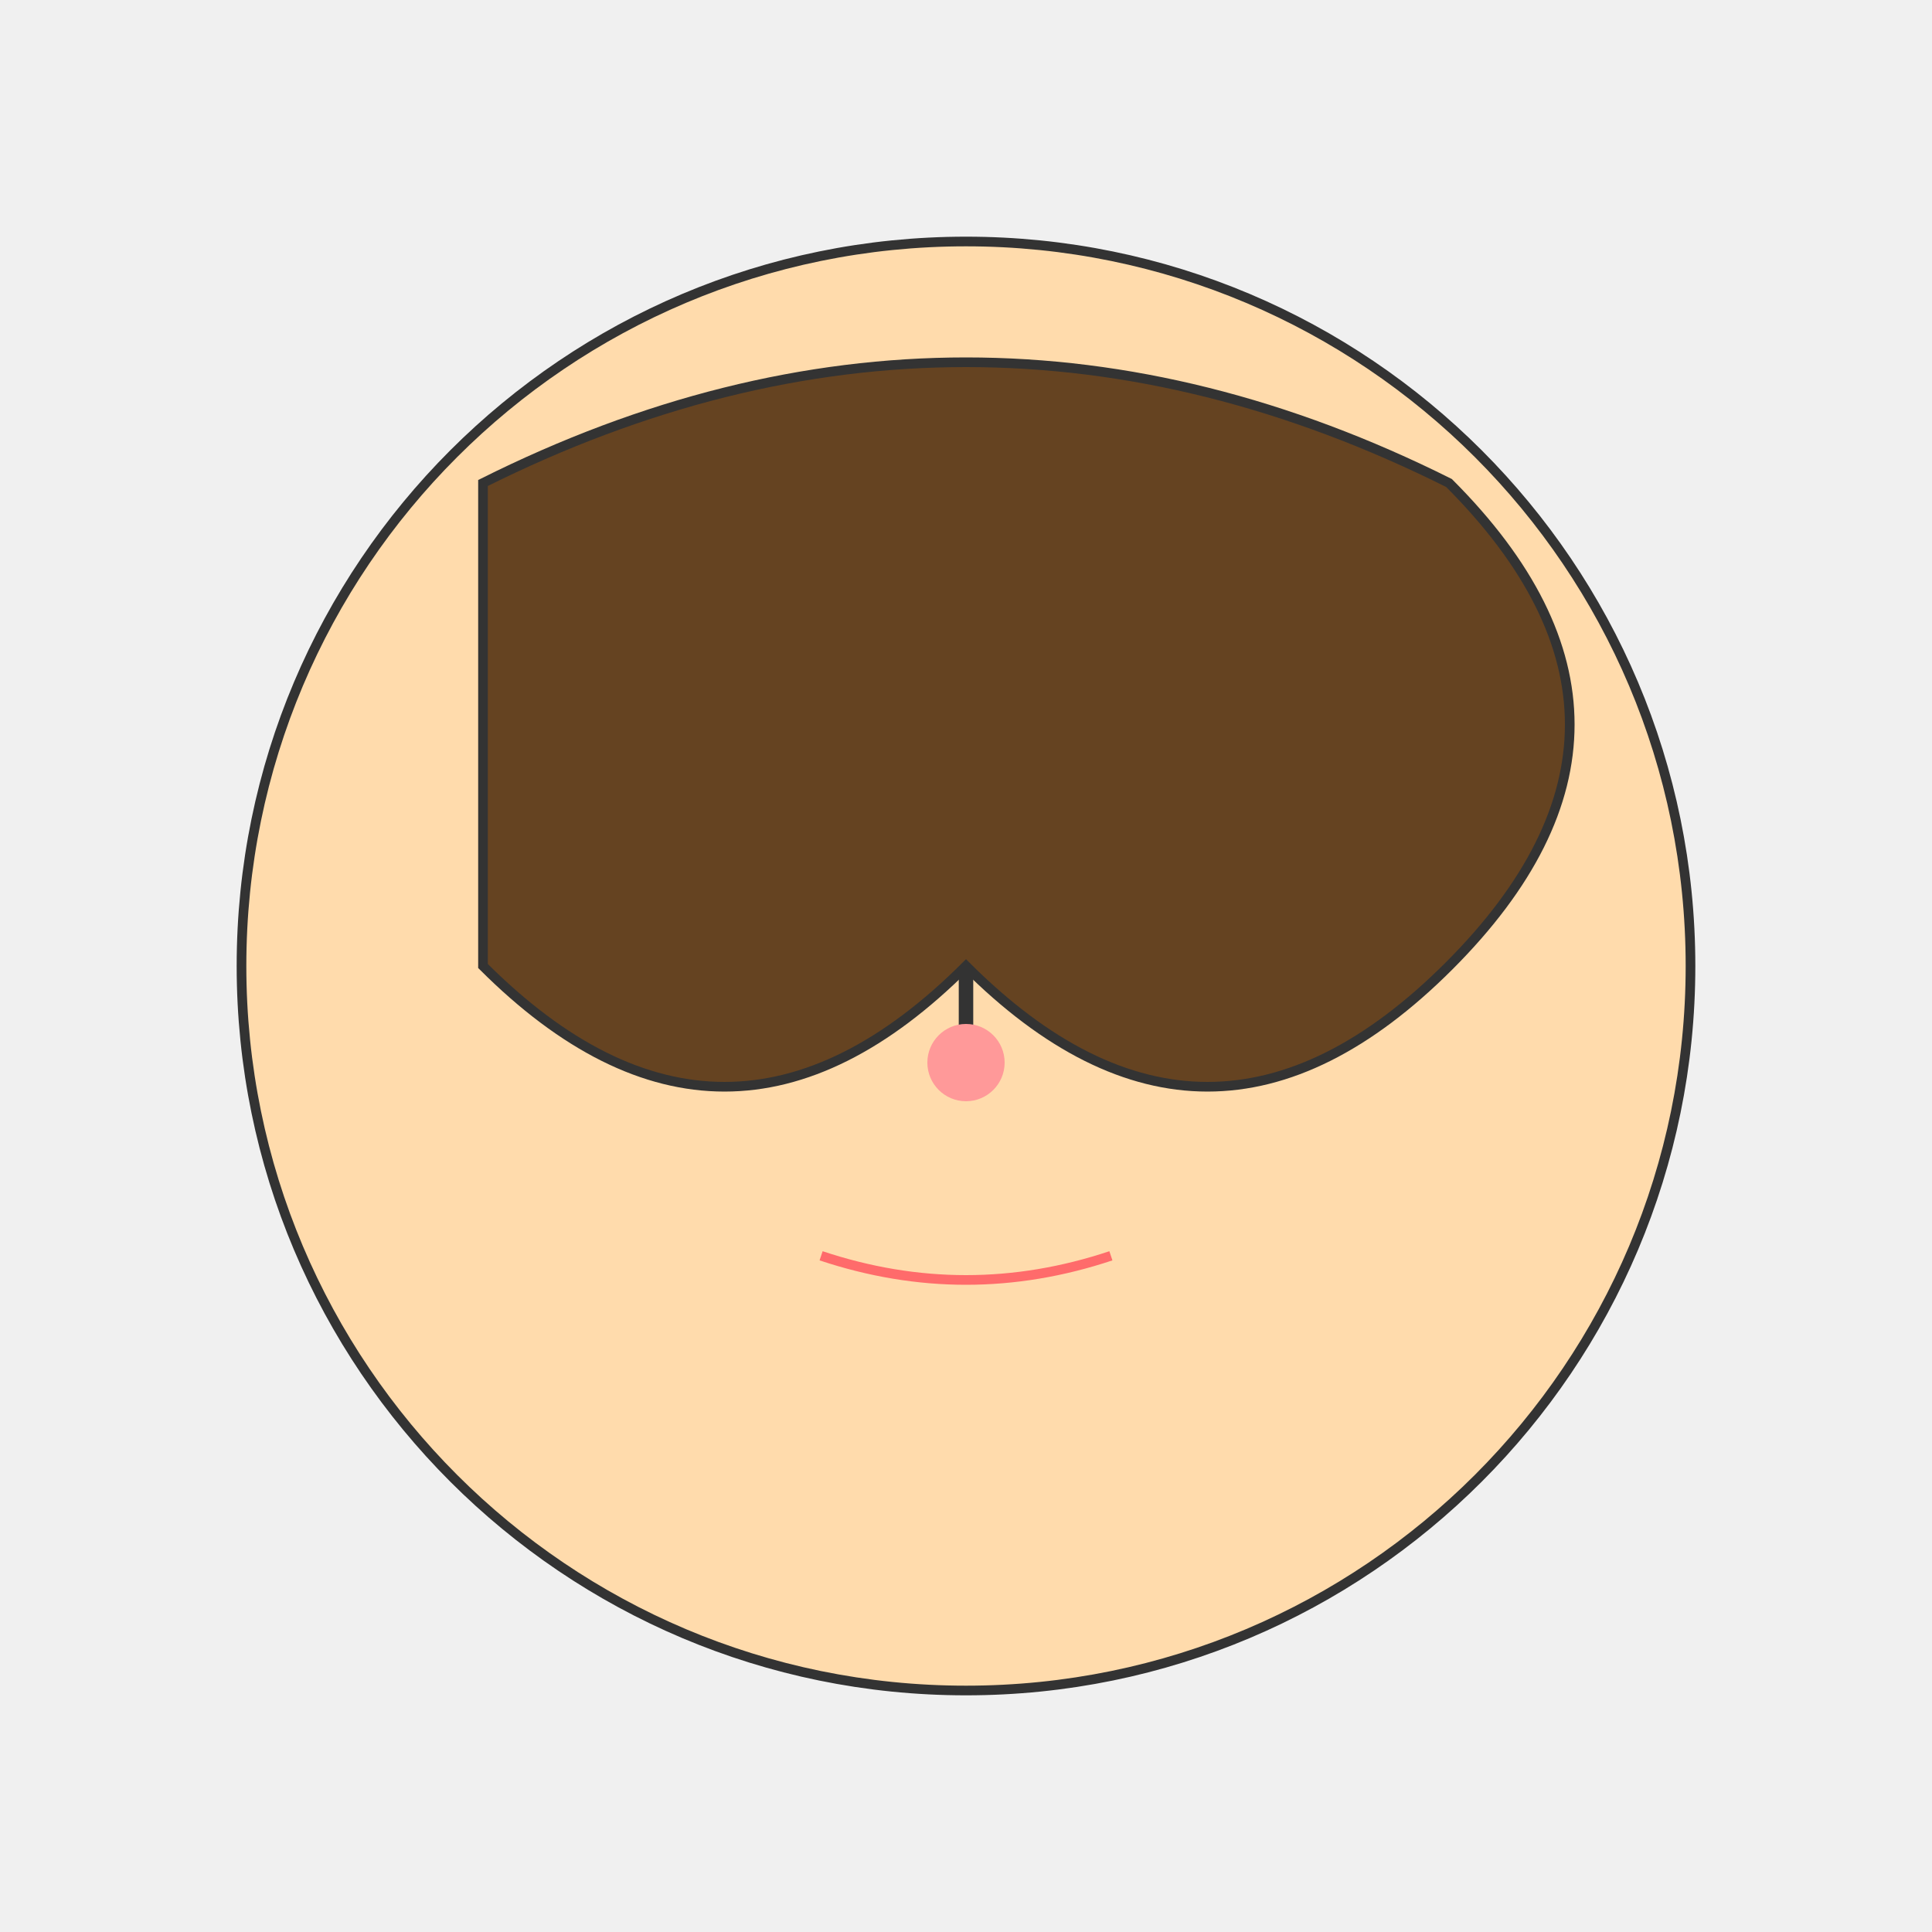
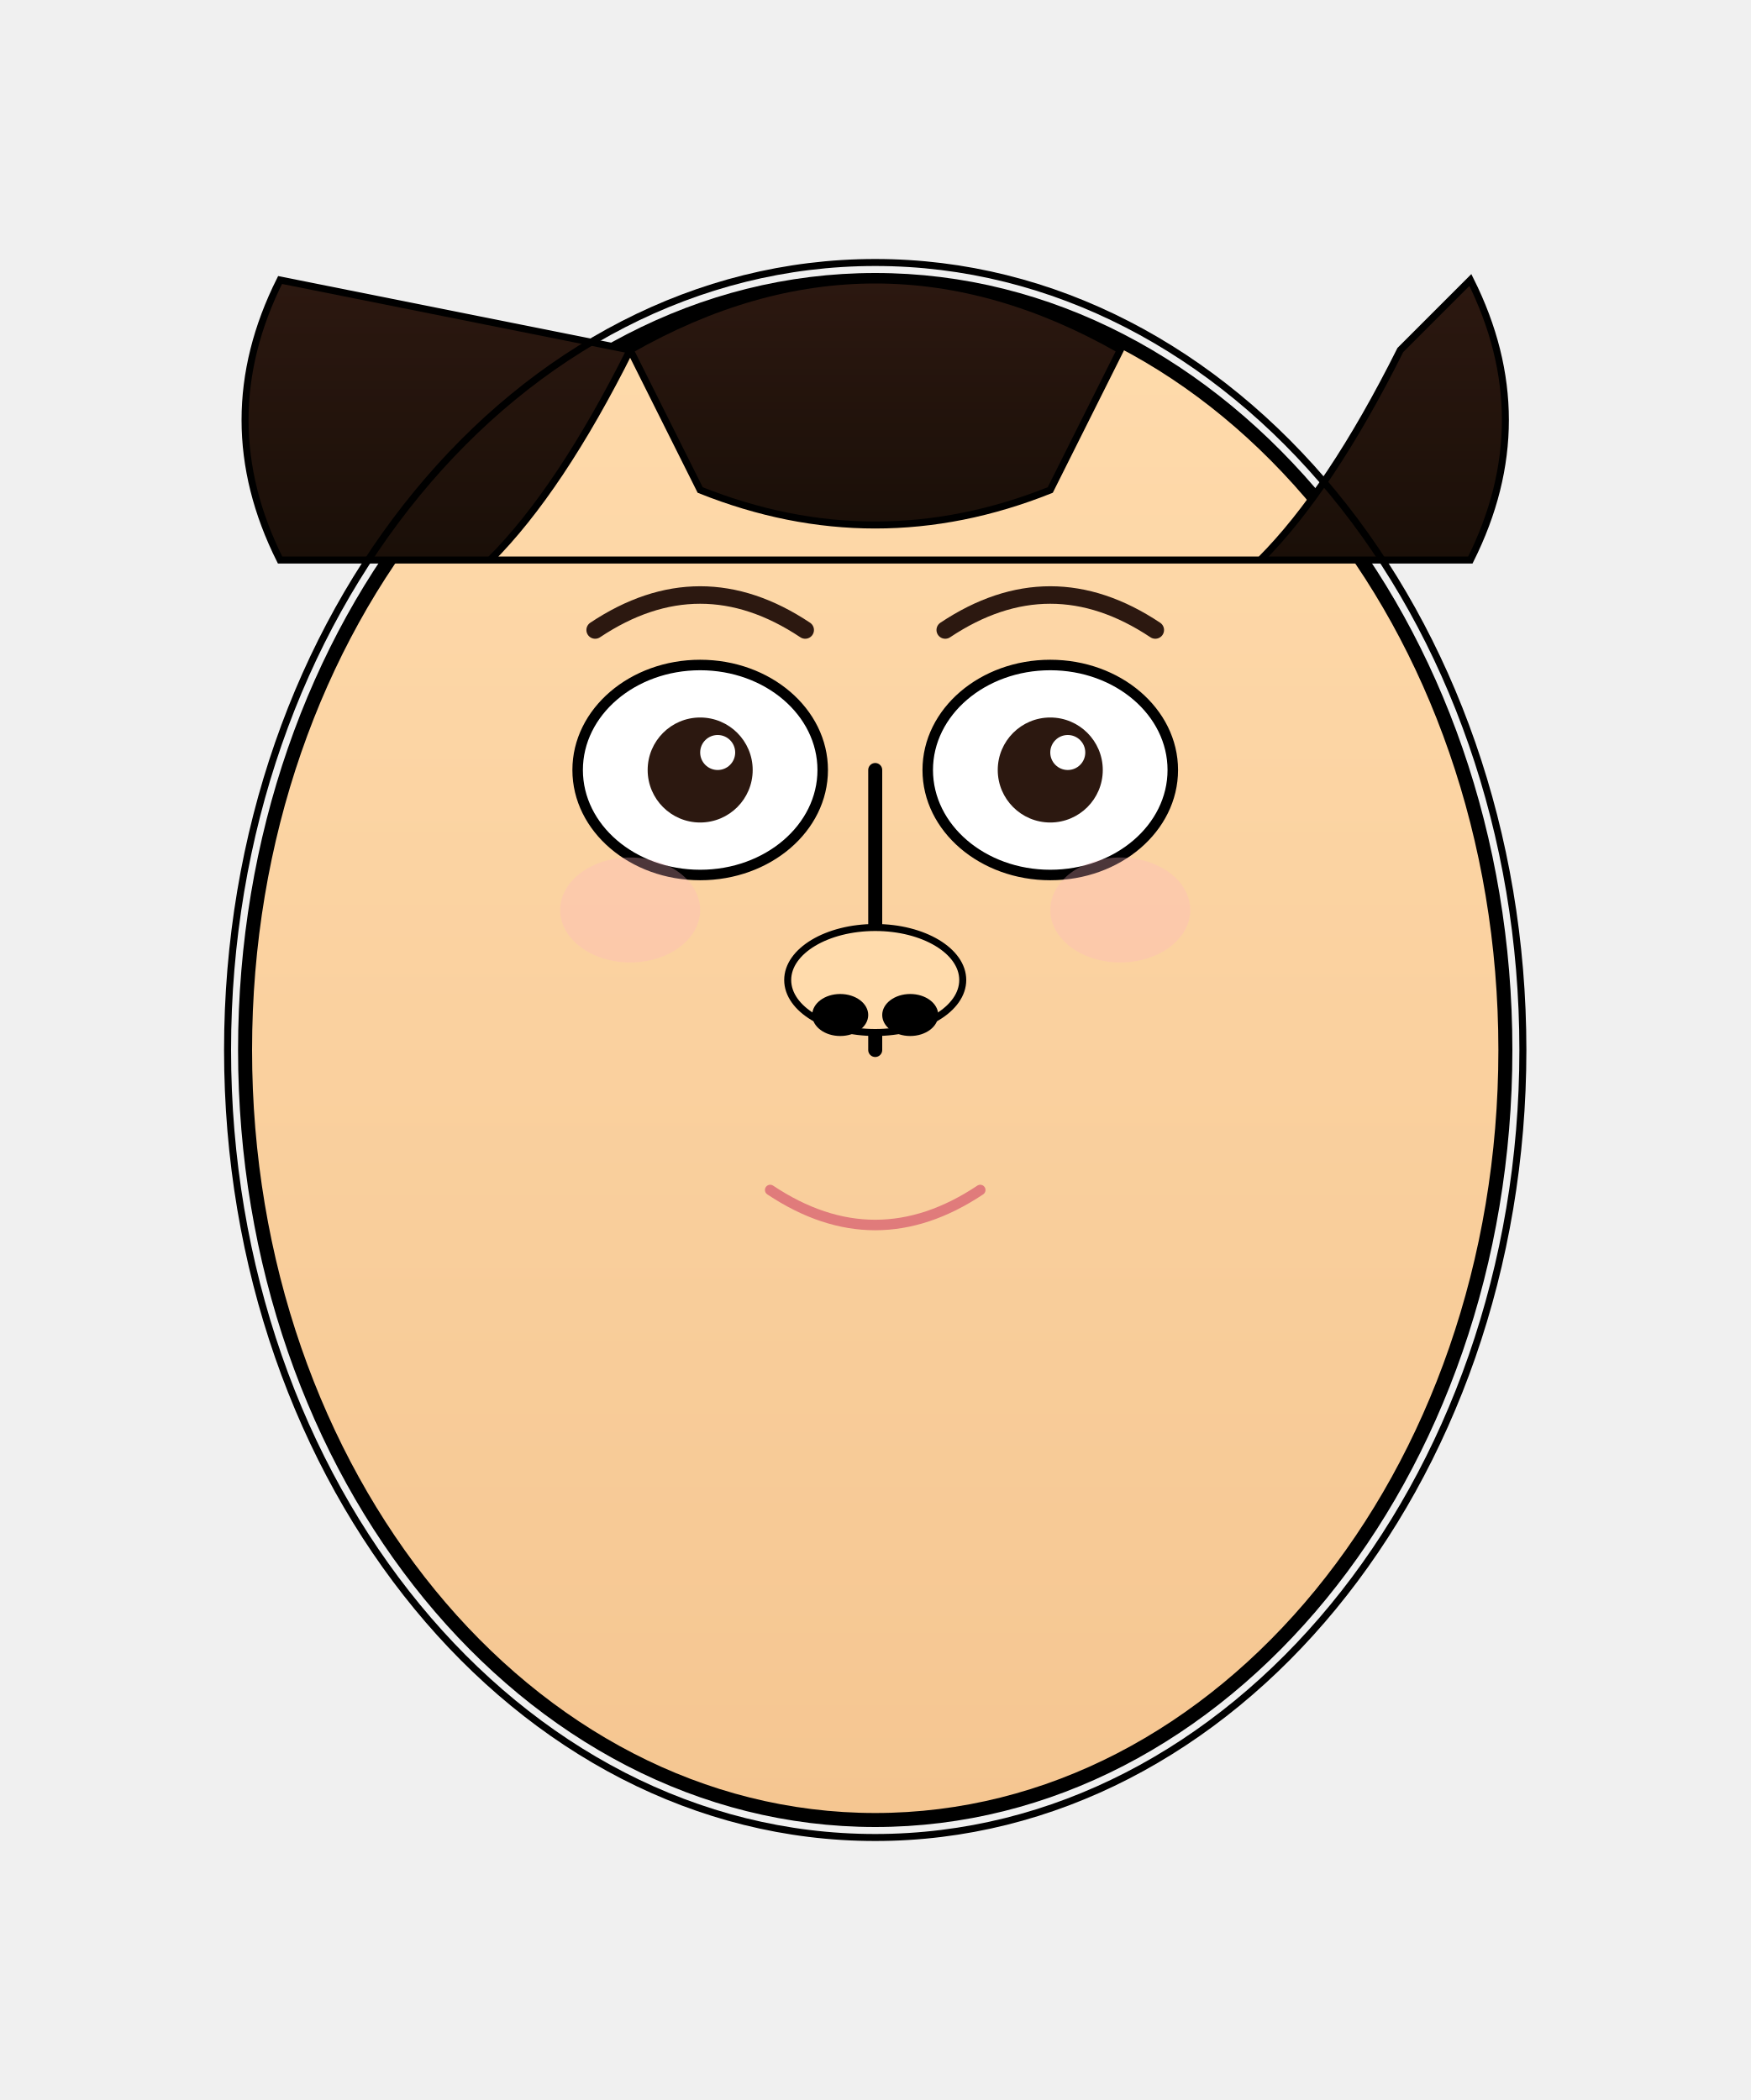
- <svg xmlns="http://www.w3.org/2000/svg" viewBox="0 0 400 400">
-   <circle cx="200" cy="200" r="150" fill="#ffdbac" stroke="#333" stroke-width="2" />
-   <ellipse cx="150" cy="170" rx="25" ry="30" fill="white" stroke="#333" stroke-width="2" />
-   <circle cx="150" cy="170" r="12" fill="#000" />
-   <ellipse cx="250" cy="170" rx="25" ry="30" fill="white" stroke="#333" stroke-width="2" />
-   <circle cx="250" cy="170" r="12" fill="#000" />
-   <path d="M130 140 Q150 130 170 140" stroke="#333" stroke-width="3" fill="none" />
-   <path d="M230 140 Q250 130 270 140" stroke="#333" stroke-width="3" fill="none" />
-   <path d="M200 170 L200 220" stroke="#333" stroke-width="3" fill="none" />
-   <circle cx="200" cy="220" r="8" fill="#ff9999" />
-   <path d="M170 260 Q200 270 230 260" stroke="#ff6b6b" stroke-width="2" fill="none" />
-   <path d="M100 100 Q200 50 300 100 Q350 150 300 200 Q250 250 200 200 Q150 250 100 200 Z" fill="#654321" stroke="#333" stroke-width="2" />
+ <svg xmlns="http://www.w3.org/2000/svg" viewBox="0 0 500 600" width="500" height="600">
+   <defs>
+     <linearGradient id="skinGradient" x1="0%" y1="0%" x2="0%" y2="100%">
+       <stop offset="0%" style="stop-color:#ffdbac;stop-opacity:1" />
+       <stop offset="100%" style="stop-color:#f5c691;stop-opacity:1" />
+     </linearGradient>
+     <linearGradient id="hairGradient" x1="0%" y1="0%" x2="0%" y2="100%">
+       <stop offset="0%" style="stop-color:#2c1810;stop-opacity:1" />
+       <stop offset="100%" style="stop-color:#1a0f08;stop-opacity:1" />
+     </linearGradient>
+   </defs>
+   <ellipse cx="250" cy="300" rx="180" ry="220" fill="url(#skinGradient)" stroke="#000000" stroke-width="4" />
+   <path d="M80,80 Q60,120 80,160 L420,160 Q440,120 420,80 L400,100 Q380,140 360,160 L140,160 Q160,140 180,100 Z" fill="url(#hairGradient)" stroke="#000000" stroke-width="2" />
+   <path d="M180,100 Q250,60 320,100 L300,140 Q250,160 200,140 Z" fill="url(#hairGradient)" stroke="#000000" stroke-width="2" />
+   <ellipse cx="200" cy="220" rx="35" ry="30" fill="#ffffff" stroke="#000000" stroke-width="3" />
+   <circle cx="200" cy="220" r="15" fill="#2c1810" />
+   <circle cx="205" cy="215" r="5" fill="#ffffff" />
+   <ellipse cx="300" cy="220" rx="35" ry="30" fill="#ffffff" stroke="#000000" stroke-width="3" />
+   <circle cx="300" cy="220" r="15" fill="#2c1810" />
+   <circle cx="305" cy="215" r="5" fill="#ffffff" />
+   <path d="M170,180 Q200,160 230,180" stroke="#2c1810" stroke-width="5" fill="none" stroke-linecap="round" />
+   <path d="M270,180 Q300,160 330,180" stroke="#2c1810" stroke-width="5" fill="none" stroke-linecap="round" />
+   <path d="M250,220 L250,300" stroke="#000000" stroke-width="4" fill="none" stroke-linecap="round" />
+   <ellipse cx="250" cy="280" rx="25" ry="15" fill="#ffdbac" stroke="#000000" stroke-width="2" />
+   <ellipse cx="240" cy="290" rx="8" ry="6" fill="#000000" />
+   <ellipse cx="260" cy="290" rx="8" ry="6" fill="#000000" />
+   <path d="M220,340 Q250,360 280,340" stroke="#e07b7b" stroke-width="3" fill="none" stroke-linecap="round" />
+   <ellipse cx="250" cy="300" rx="185" ry="225" fill="none" stroke="#000000" stroke-width="2" />
+   <ellipse cx="180" cy="260" rx="20" ry="15" fill="#ffb6c1" opacity="0.3" />
+   <ellipse cx="320" cy="260" rx="20" ry="15" fill="#ffb6c1" opacity="0.3" />
</svg>
